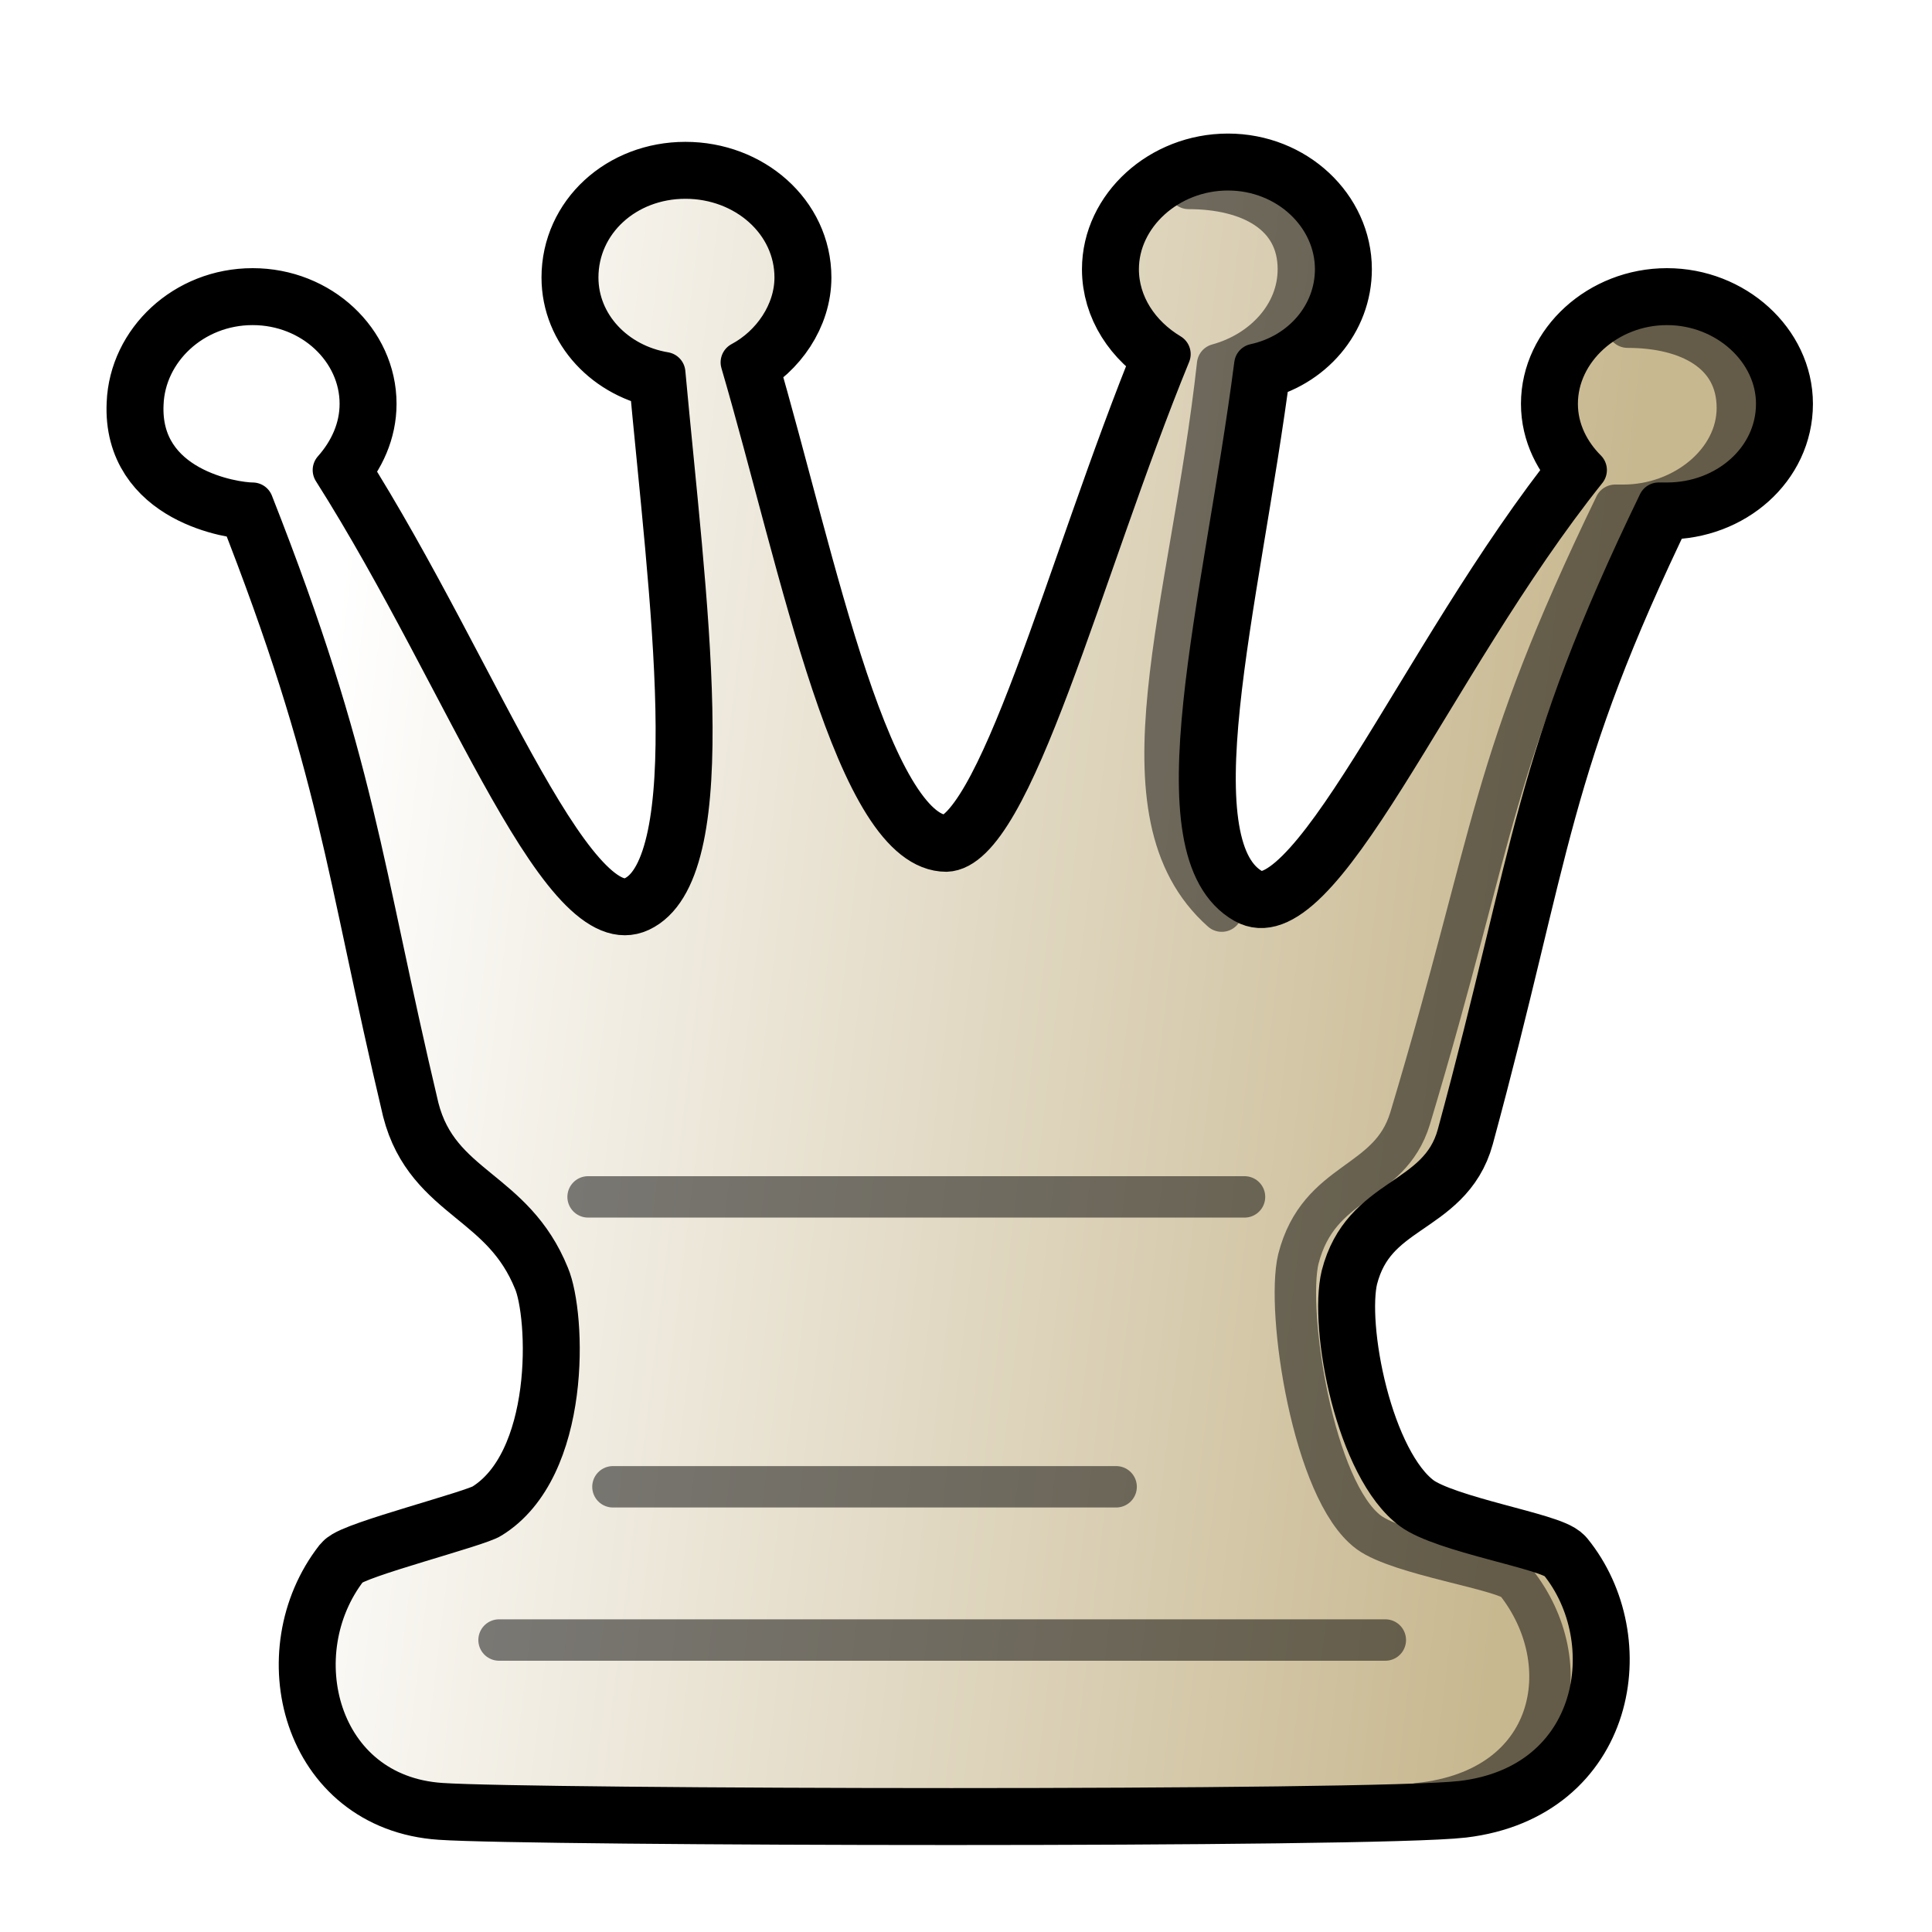
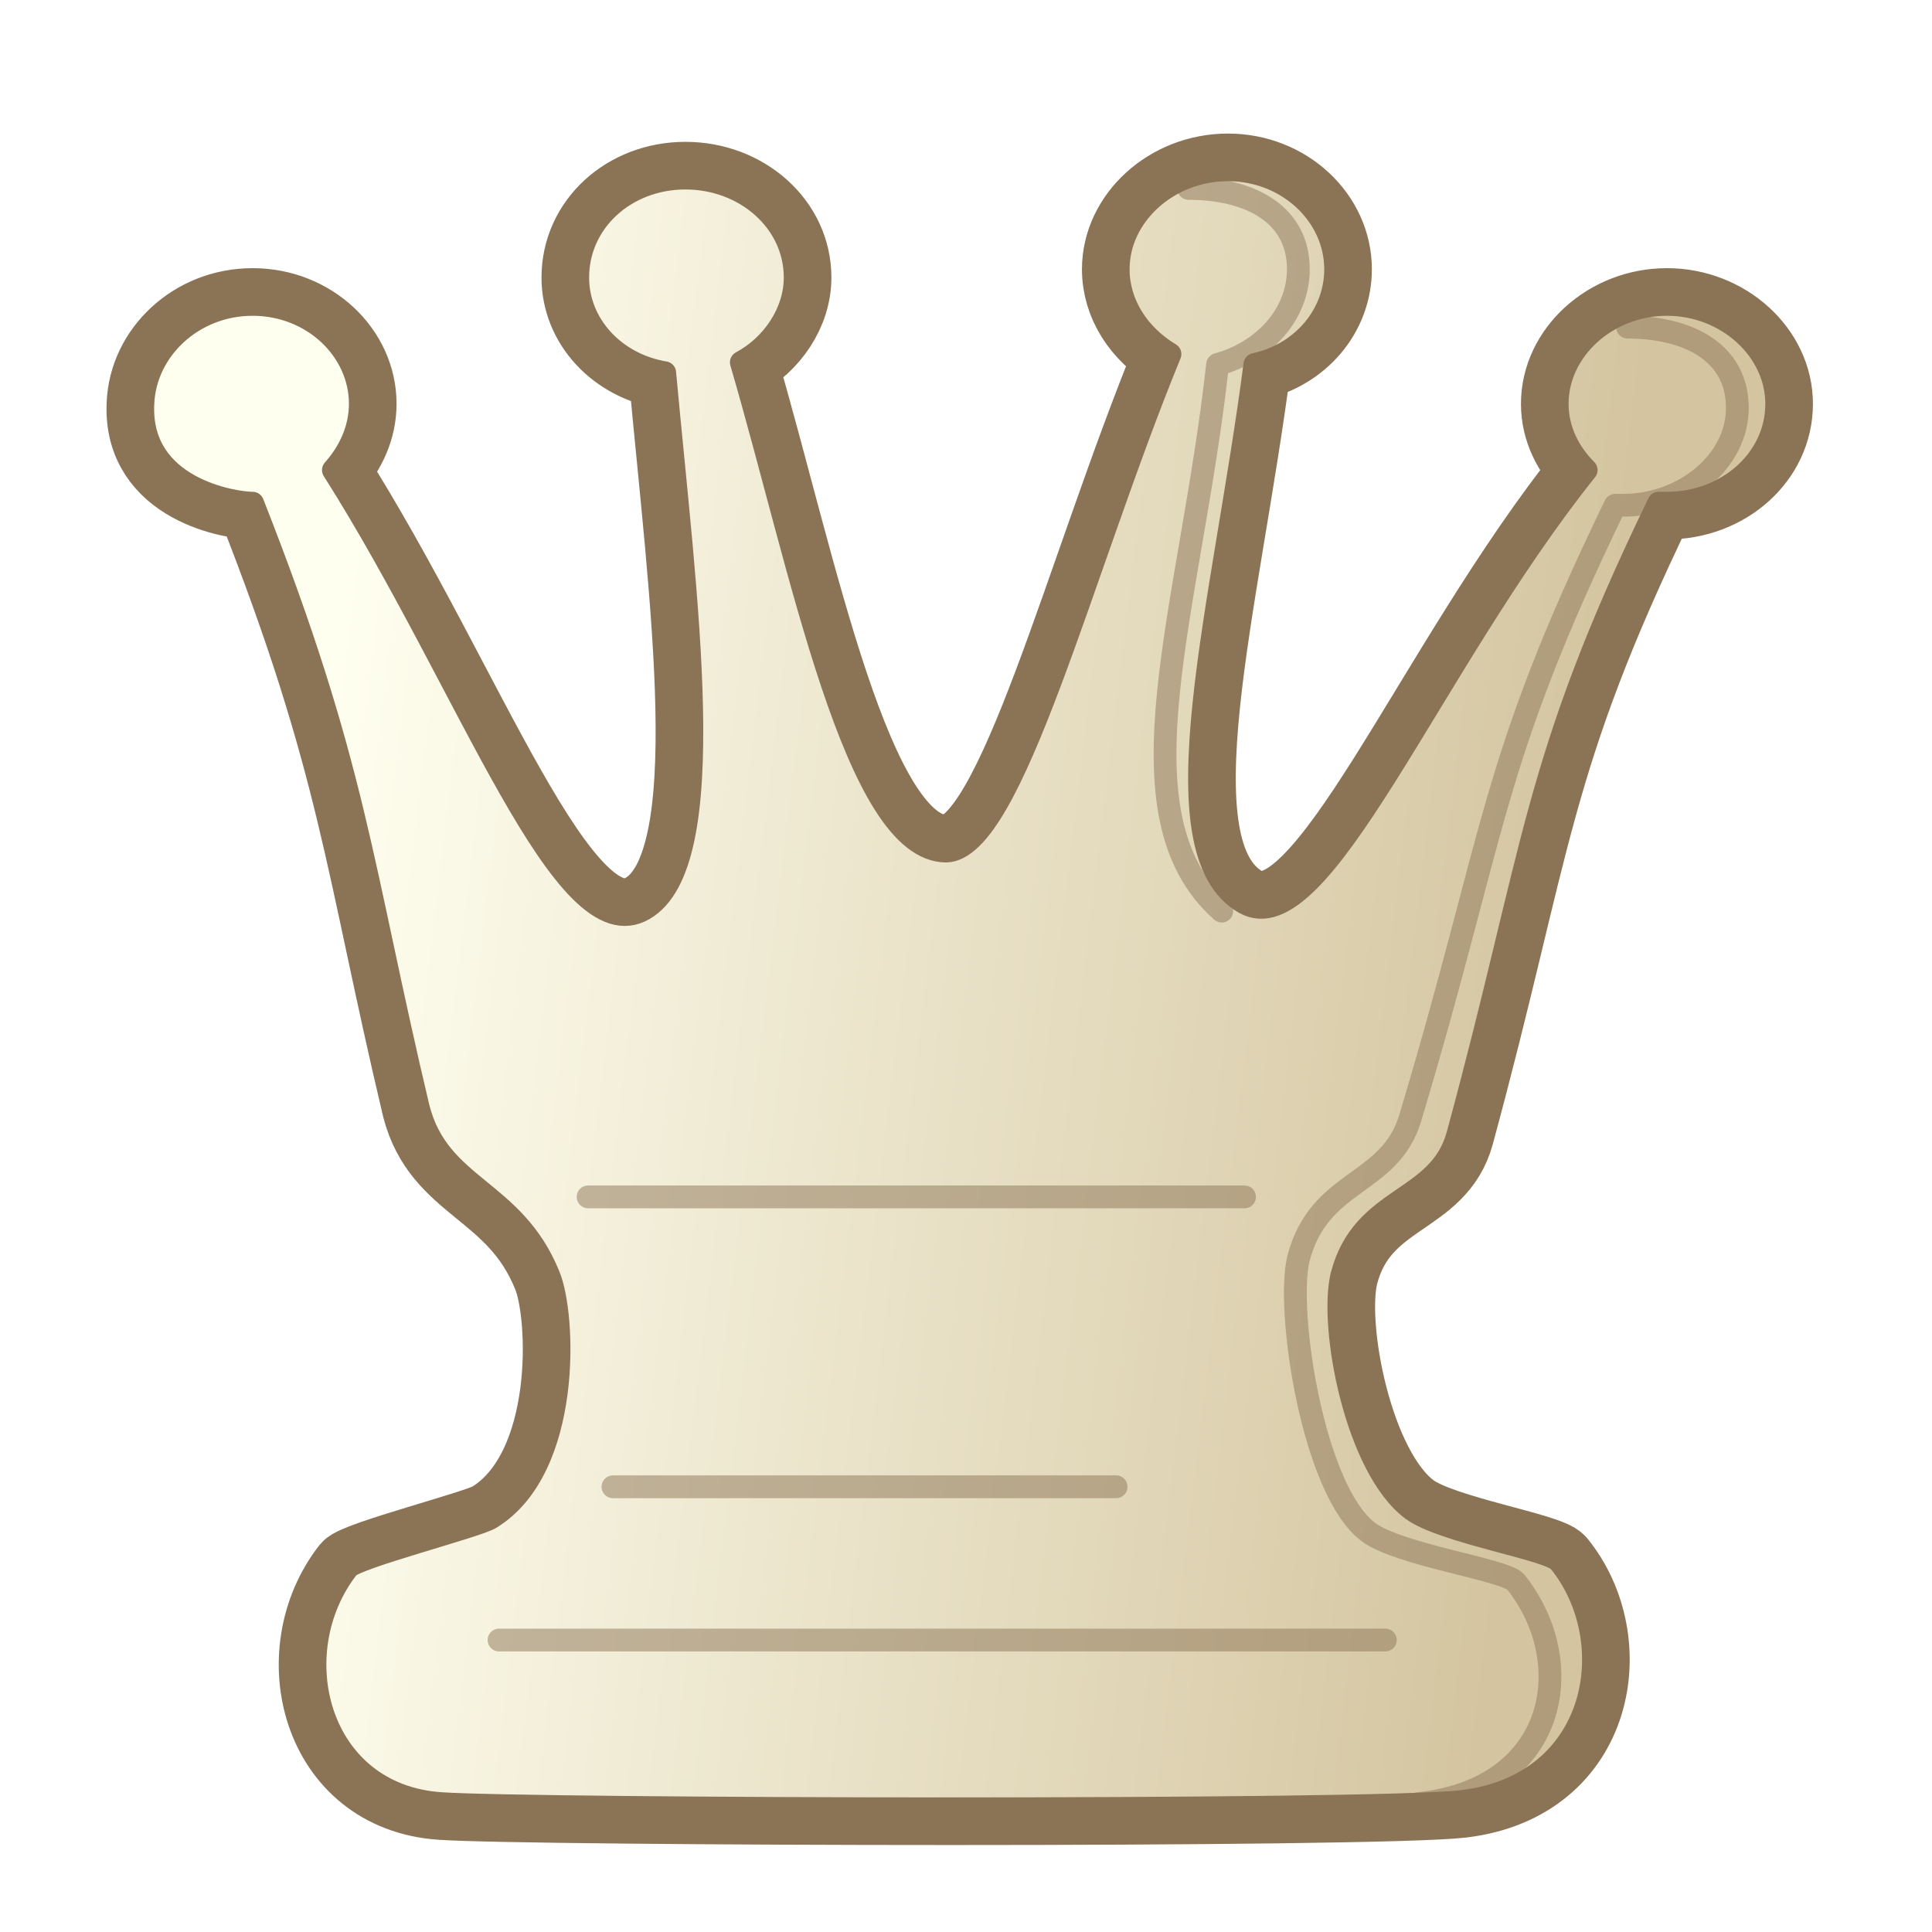
<svg xmlns="http://www.w3.org/2000/svg" xmlns:xlink="http://www.w3.org/1999/xlink" id="queen" viewBox="0 0 933 933">
-   <style id="style-base">.base{fill-opacity:1;fill-rule:evenodd;stroke-miterlimit:4;stroke-dasharray:none;stroke-linecap:round;stroke-linejoin:round;stroke-opacity:1}.stroke-medium{stroke-width:20}.stroke-color{stroke:#000}</style>
+   <style id="style-base">.base{fill-opacity:1;fill-rule:evenodd;stroke-miterlimit:4;stroke-dasharray:none;stroke-linecap:round;stroke-linejoin:round;stroke-opacity:1}.stroke-medium{stroke-width:11}.stroke-color{stroke:#8B7355}</style>
  <defs id="defs1194">
    <linearGradient xlink:href="#fillGradient" id="main-gradient" x1="660.5" x2="757.7" y1="90.4" y2="103.7" gradientTransform="matrix(6.24848 0 0 7.12396 -3975 -259)" gradientUnits="userSpaceOnUse" />
    <linearGradient id="fillGradient">
-       <stop id="stop0" offset="0" stop-color="#ffffff" stop-opacity="1" />
-       <stop id="stop1" offset="1" stop-color="#c8b890" stop-opacity="1" />
+       <stop id="stop0" offset="0" stop-color="#fffff0" stop-opacity="1" />
+       <stop id="stop1" offset="1" stop-color="#d4c5a0" stop-opacity="1" />
    </linearGradient>
  </defs>
  <path id="boundary" fill="none" stroke-width="35" d="M593 82c-29 0-53 22-53 48 0 17 10 32 25 41-43 105-76 239-108 240-44 0-70-137-99-236 15-8 26-24 26-41 0-27-24-48-53-48s-52 21-52 48c0 23 18 42 42 46 10 109 28 237-10 259-39 23-84-108-150-212 8-9 13-20 13-32 0-26-23-48-52-48s-52 22-53 48c-2 41 44 48 53 48 50 127 52 174 80 292 10 39 46 39 63 81 8 19 11 93-28 117-6 4-65 19-69 24-32 41-15 110 45 114 43 3 450 4 493-1 67-8 78-78 47-116-5-6-56-14-71-25-27-20-40-88-34-113 10-39 47-35 56-68 38-140 36-179 97-305h4c29 0 53-21 53-48 0-26-24-48-53-48s-53 22-53 48c0 13 6 24 14 32-76 95-128 230-165 209-44-25-10-144 5-260 23-5 39-24 39-46 0-26-23-48-52-48" class="base stroke-color" />
  <path id="main" fill="url(#main-gradient)" d="M593 82c-29 0-53 22-53 48 0 17 10 32 25 41-43 105-76 239-108 240-44 0-70-137-99-236 15-8 26-24 26-41 0-27-24-48-53-48s-52 21-52 48c0 23 18 42 42 46 10 109 28 237-10 259-39 23-84-108-150-212 8-9 13-20 13-32 0-26-23-48-52-48s-52 22-53 48c-2 41 44 48 53 48 50 127 52 174 80 292 10 39 46 39 63 81 8 19 11 93-28 117-6 4-65 19-69 24-32 41-15 110 45 114 43 3 450 4 493-1 67-8 78-78 47-116-5-6-56-14-71-25-27-20-40-88-34-113 10-39 47-35 56-68 38-140 36-179 97-305h4c29 0 53-21 53-48 0-26-24-48-53-48s-53 22-53 48c0 13 6 24 14 32-76 95-128 230-165 209-44-25-10-144 5-260 23-5 39-24 39-46 0-26-23-48-52-48" class="base stroke-color stroke-medium" />
  <path id="deco-lines" fill="none" d="M284 578h317zm12 140h243zm-55 74h428z" class="base stroke-color stroke-medium" opacity=".5" />
  <path id="deco-side" fill="none" d="M590 440c-53-47-15-146-2-264 22-6 39-24 39-46 0-27-24-39-53-39m111 780c67-7 78-68 47-107-5-6-56-13-71-24-27-20-40-107-34-132 10-39 44-35 54-68 42-140 38-170 99-296h4c29 0 55-21 55-47 0-27-24-39-53-39" class="base stroke-color stroke-medium" opacity=".5" />
</svg>
